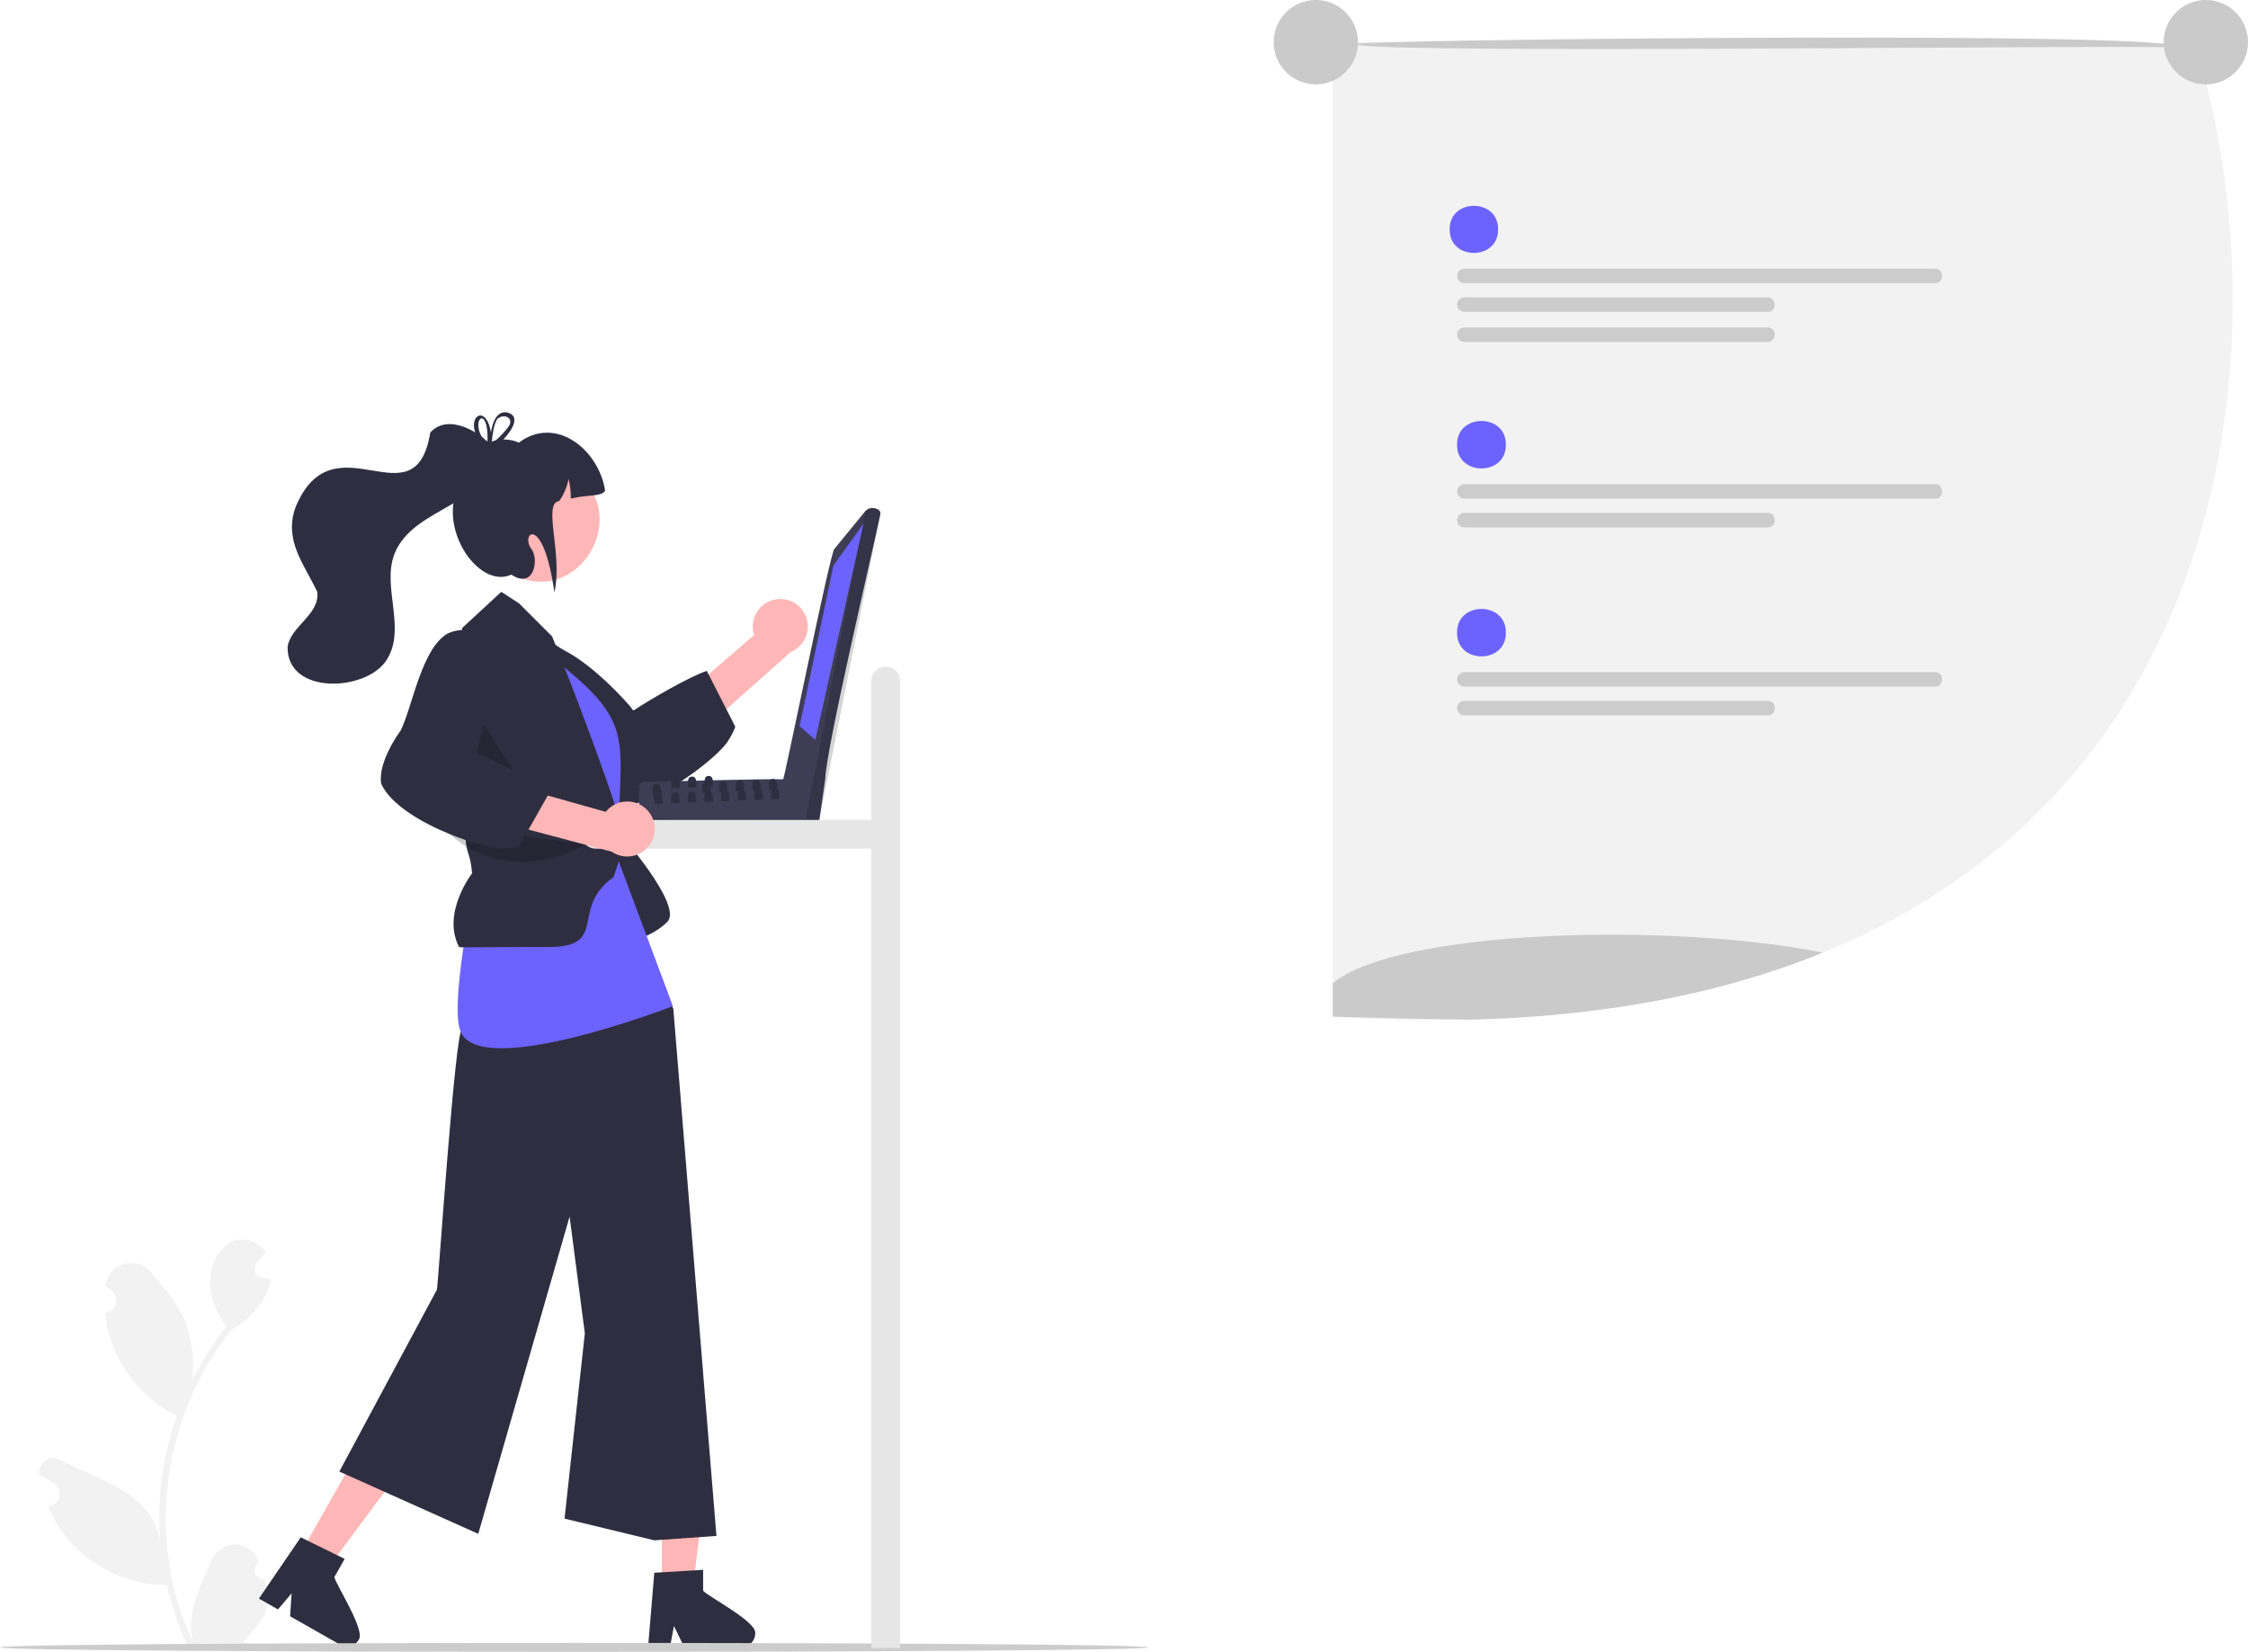
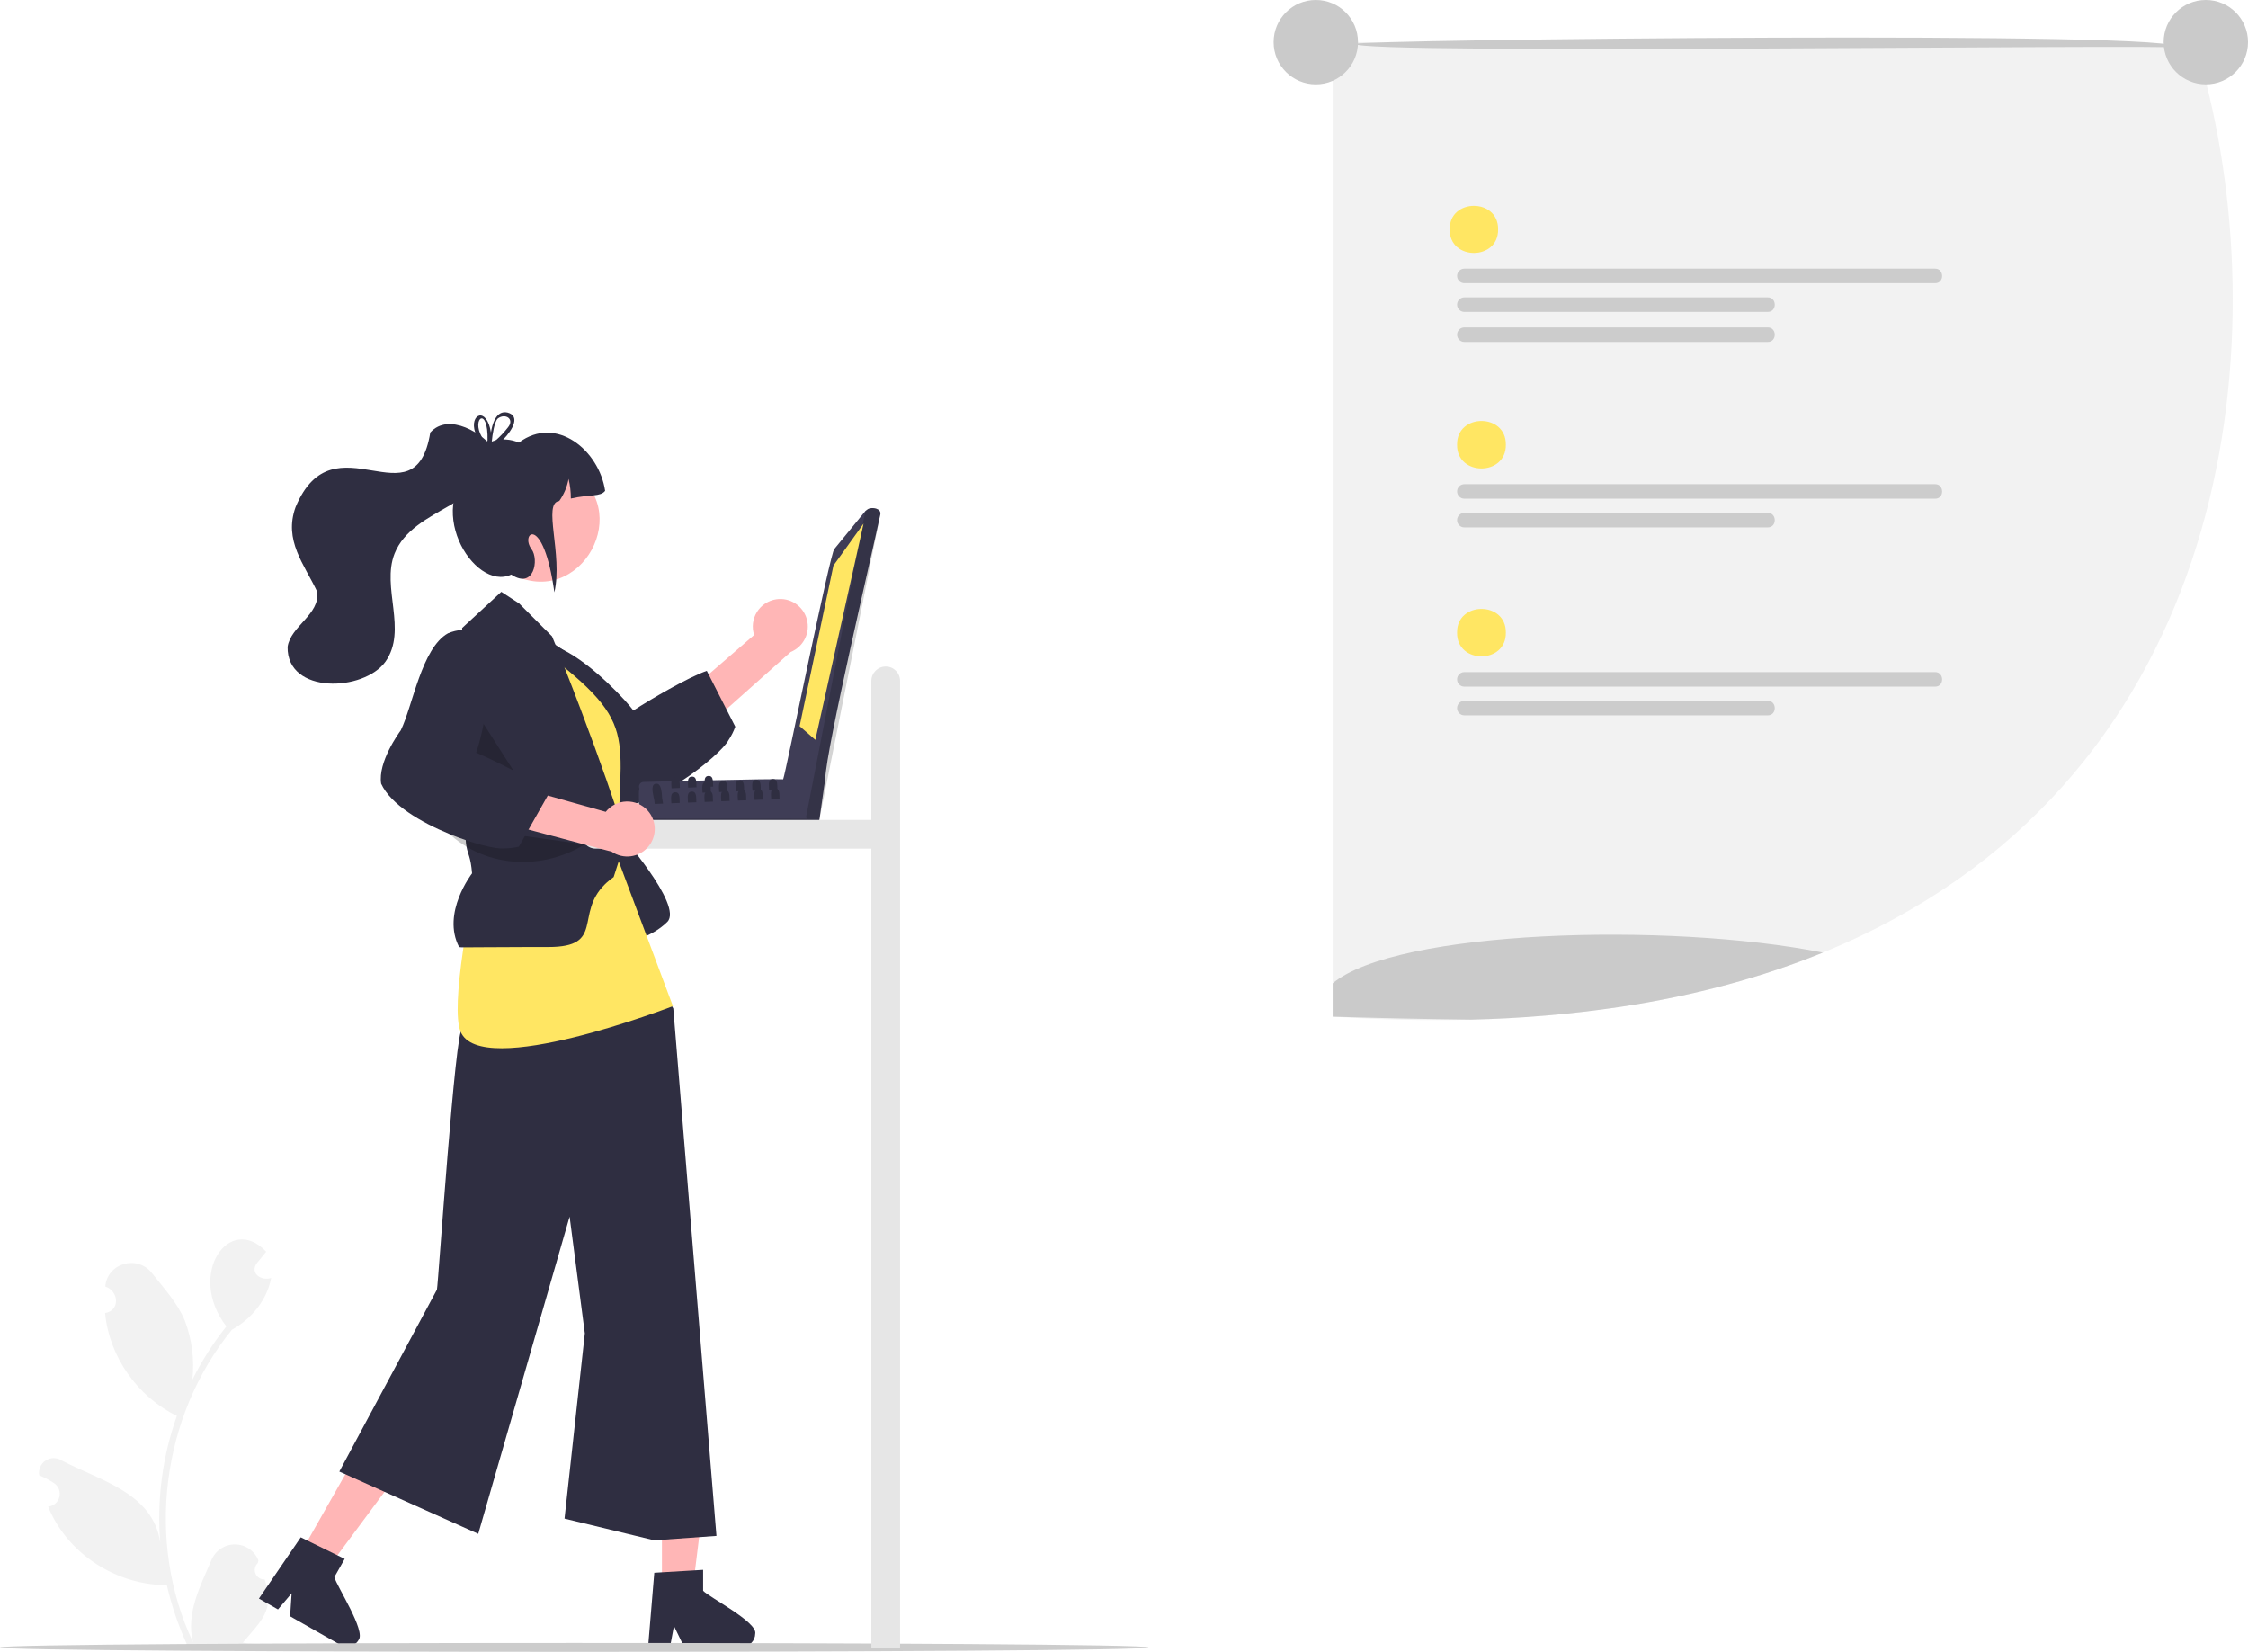
<svg xmlns="http://www.w3.org/2000/svg" data-name="Layer 1" width="860.554" height="632.267" viewBox="0 0 860.554 632.267">
  <path d="M259.411,737.882a3.613,3.613,0,0,1-2.619-6.263c.091-.362.156-.622.248-.984a9.707,9.707,0,0,0-17.997-.17c-4.282,10.023-9.825,20.4-7.068,31.44-18.206-38.585-12.015-86.582,14.891-119.58,7.437-4.097,13.465-11.376,15.034-19.827-3.681,1.247-8.27-1.747-5.502-5.624,1.2-1.482,2.411-2.952,3.61-4.434-13.982-14.89-30.641,8.512-15.251,28.609A115.847,115.847,0,0,0,231.746,661.402a48.709,48.709,0,0,0-2.908-22.624c-2.783-6.715-8.001-12.37-12.595-18.175-5.586-7.073-17.083-3.81-17.835,5.166,5.155,1.694,5.825,9.141-.072,10.16,1.545,16.698,12.453,32.043,27.478,39.366a116.299,116.299,0,0,0-6.355,48.611c-2.652-19.25-23.316-23.921-37.759-31.572a5.626,5.626,0,0,0-8.58,5.699,32.495,32.495,0,0,1,5.696,3.005,4.911,4.911,0,0,1-2.282,8.965c7.28,18.018,26.102,30.117,45.434,30.049a119.563,119.563,0,0,0,8.032,23.447H258.692c.103-.319.195-.648.288-.967a32.599,32.599,0,0,1-7.939-.473c7.026-8.319,12.46-12.563,8.371-24.177Z" transform="translate(-158.1058 -133.325)" fill="#f2f2f2" />
  <polygon points="253.397 607.84 265.228 607.84 270.856 562.209 253.395 562.21 253.397 607.84" fill="#ffb6b6" />
  <path d="M427.27,742.23v-8.02l-3.11.19-12.66.75-2.93.18-2.24,26.86-.12,1.44h8.4l.27-1.43,1.22-6.5,3.15,6.5.69,1.43h22.27a5.032,5.032,0,0,0,5-5.01C448.15,754.23,429.63,744.74,427.27,742.23Z" transform="translate(-158.1058 -133.325)" fill="#2f2e41" />
  <polygon points="114.802 594.963 125.091 600.801 152.505 563.891 137.318 555.275 114.802 594.963" fill="#ffb6b6" />
  <path d="M286.1,736.99l3.95-6.97-2.78-1.37-11.39-5.59-2.64-1.3-12.97,18.99-3.05,4.46,3.45,1.96,3.85,2.19,5.22-6.16-.58,8.79,18.19,10.33h.01l1.17.66a5.008,5.008,0,0,0,6.82-1.89C298.33,757.73,286.91,740.35,286.1,736.99Z" transform="translate(-158.1058 -133.325)" fill="#2f2e41" />
  <path d="M455.232,362.723a10.549,10.549,0,0,0-8.445,13.667l-18.103,15.669,6.839,13.323,25.254-22.486a10.534,10.534,0,0,0-5.545-20.173Z" transform="translate(-158.1058 -133.325)" fill="#ffb6b6" />
  <path d="M436.17,404.8l-6.8-13.33-.7-1.37c-7.28,2.56-21.58,10.92-28.1,15.19-2.39-3.33-15.68-17.82-27.17-23.38,0-.01-.01,0-.01,0q-1.185-.57-2.34-1.02a16.161,16.161,0,0,0-5.59-1.16,8.606,8.606,0,0,0-2.51.36,7.057,7.057,0,0,0-2.36,1.21c-1.87,1.44-3.29,3.95-4.09,7.83a15.313,15.313,0,0,0,.71,5.44c3.2,10.61,15.84,22.46,20.31,30.1.44,1.18,4.83,12.8,11.76,16.92a11.173,11.173,0,0,0,1.13.6c.43.06.86.11,1.31.13h.01a18.401,18.401,0,0,0,2.11.03c.36-.01.73-.04,1.1-.07.08-.01.15-.01.23-.02a33.342,33.342,0,0,0,6.79-1.48c.25-.08.5-.16.75-.25a55.869,55.869,0,0,0,5.57-2.24c1.05-.48,2.09-1,3.13-1.54,1.26-.66,2.52-1.36,3.75-2.09,1.06-.61,2.1-1.25,3.12-1.91v-.01c.24-.14.48-.3.72-.47h.01c9.12-5.93,16.56-12.82,17.99-15.67a23.155,23.155,0,0,0,2.58-5.11Z" transform="translate(-158.1058 -133.325)" fill="#2f2e41" />
  <path d="M394.782,451.693s25.071,28.208,18.769,34.51S397.442,494.16,397.442,494.16l-11.989-.924Z" transform="translate(-158.1058 -133.325)" fill="#2f2e41" />
  <path d="M364.027,376.021c32.335,18.919,43.208,36.992,28.254,73.361Z" transform="translate(-158.1058 -133.325)" fill="#2f2e41" />
  <path d="M335.038,527.266c-2.623-1.22-9.139,97.219-9.671,99.692L288.002,696.594,341.186,720.434l34.97-121.422,5.828,44.683-7.771,70.91,34.377,8.314,23.778-1.698-16.514-201.868-31.337-56.821Z" transform="translate(-158.1058 -133.325)" fill="#2f2e41" />
-   <path d="M361.238,378.81c43.906,32.688,33.185,33.27,33.542,83.723l20.921,55.91s-73.753,28.564-81.315,9.658S361.238,378.81,361.238,378.81Z" transform="translate(-158.1058 -133.325)" fill="#6c63ff" />
+   <path d="M361.238,378.81c43.906,32.688,33.185,33.27,33.542,83.723l20.921,55.91s-73.753,28.564-81.315,9.658S361.238,378.81,361.238,378.81Z" transform="translate(-158.1058 -133.325)" fill="#ffe663" />
  <path d="M395.35,447.16c-.09-.32-.2-.69-.32-1.08v-.01c-.19-.63-.41-1.32-.67-2.11-.16-.5-.33-1.04-.52-1.61-.12-.36-.24-.73-.37-1.12-3.52-10.63-10.62-30.45-19.24-52.36v-.01q-1.56-3.945-3.18-7.97c-.1-.24-.19-.49-.29-.73-.43-1.07-.87-2.15-1.31-3.23L356.82,364.3l-6.81-4.44-15,13.85s.01.24.03.71c.21,4.27,1.24,27.33,1.37,54.59.03,6.87.01,14.01-.11,21.18v.19c-.03,1.88,0,3.34.09,4.52a19.694,19.694,0,0,0,.29,2.5c.56,3.08,1.59,3.8,2.14,10.21,0,0-11.8,15.21-4.95,28.23a9.389,9.389,0,0,0,1.64.1c2.42.04,8.06-.11,23.57-.12,2.69-.02,5.67-.02,8.98-.01,21.69,0,10-12.55,21.59-23.98.25-.25.5-.49.77-.73a26.25,26.25,0,0,1,2.6-2.07l1.94-6.02.62-1.93.01-.25.06-2.67.13-5.32.09-3.54A13.146,13.146,0,0,0,395.35,447.16Z" transform="translate(-158.1058 -133.325)" fill="#2f2e41" />
  <polygon points="183.259 274.171 179.814 295.671 203.133 305.289 183.259 274.171" opacity="0.2" />
  <path d="M375.806,312.968c26.087,14.844,4.671,54.011-21.902,40.064C327.818,338.188,349.234,299.022,375.806,312.968Z" transform="translate(-158.1058 -133.325)" fill="#ffb6b6" />
  <path d="M326.601,448.837c13.833,16.302,37.405,18.655,55.308,7.716Z" transform="translate(-158.1058 -133.325)" opacity="0.2" />
  <path d="M389.755,321.199c-1.828,2.377-5.647,1.263-13.125,2.959a31.176,31.176,0,0,0-.872-7.526,21.185,21.185,0,0,1-3.572,8.47c-6.494.72,1.467,20.448-1.858,34.952-4.284-30.6-13.294-22.583-8.742-16.513,2.914,3.885.971,15.542-7.771,9.714-14.425,6.855-34.97-27.199-12.199-43.169-.407-8.633,9.199-9.996,15.114-7.342C371.083,292.049,387.483,305.751,389.755,321.199Z" transform="translate(-158.1058 -133.325)" fill="#2f2e41" />
  <path d="M404.487,432.632c7.414-.148,47.24-1.291,53.771-1.01.369-1.293,12.75,14.573,13.051,14.671a1.808,1.808,0,0,1-.605,2.908c-.728.442-64.932-.746-65.71-.591a1.786,1.786,0,0,1-1.594-1.038l-.429-.961c-.045-1.644-.583-10.048-.1-11.485A1.778,1.778,0,0,1,404.487,432.632Z" transform="translate(-158.1058 -133.325)" fill="#3f3d56" />
  <path d="M402.971,446.61c.377.905.859,2.043,2.023,2.001l65.032.73a1.794,1.794,0,0,0,1.565-2.633Z" transform="translate(-158.1058 -133.325)" opacity="0.17" style="isolation:isolate" />
  <path d="M457.954,431.428c.7-1.211,18.086-87.238,19.537-87.958l11.87-14.521,1.061-.798c1.475-.81,5.014-.262,4.696,1.991h0c-2.789,13.37-20.726,89.518-21.119,101.39L471.84,446.657a1.863,1.863,0,0,1-2.3,1.53,3.583,3.583,0,0,1-2.877-2.079C466.501,445.574,457.141,431.738,457.954,431.428Z" transform="translate(-158.1058 -133.325)" fill="#3f3d56" />
  <path d="M489.364,328.95,466.661,446.111c.759,1.922,4.312,3.268,5.139.747.014-.003,23.291-116.644,23.315-116.713C495.363,327.338,490.725,327.249,489.364,328.95Z" transform="translate(-158.1058 -133.325)" opacity="0.17" style="isolation:isolate" />
-   <polygon points="330.574 200.416 319.044 216.487 306.102 277.953 312.118 283.201 330.574 200.416" fill="#6c63ff" />
+   <polygon points="330.574 200.416 319.044 216.487 306.102 277.953 312.118 283.201 330.574 200.416" fill="#ffe663" />
  <path d="M411.41,436.75c-.24-1.86-.7-3.57-2.05-3.44-1.99-.01-1.56,2.7-1.08,4.98a12.539,12.539,0,0,1,.46,2.76l3.19-.13A26.319,26.319,0,0,1,411.41,436.75Z" transform="translate(-158.1058 -133.325)" fill="#2f2e41" />
  <path d="M430.21,436.31c-.02-.53.01-1.21-.06-1.85-.11-1.06-.47-1.98-1.68-1.91a1.6,1.6,0,0,0-.65.13c-1.29.58-.76,2.93-.78,4.07l1.04-.04,2.15-.08C430.22,436.53,430.21,436.42,430.21,436.31Z" transform="translate(-158.1058 -133.325)" fill="#2f2e41" />
  <path d="M436.58,436.05c-.05-1.4.2-3.87-1.74-3.76-2.1.04-1.41,2.9-1.43,4.21l1.03-.04,2.16-.09C436.59,436.27,436.58,436.16,436.58,436.05Z" transform="translate(-158.1058 -133.325)" fill="#2f2e41" />
  <path d="M442.95,435.8c-.05-1.41.2-3.88-1.74-3.76-2.1.04-1.41,2.9-1.43,4.2l1.04-.04,2.15-.08C442.96,436.02,442.95,435.91,442.95,435.8Z" transform="translate(-158.1058 -133.325)" fill="#2f2e41" />
  <path d="M449.32,435.54c-.05-1.4.2-3.87-1.74-3.76-2.1.05-1.41,2.9-1.43,4.21l1.03-.04,2.16-.09C449.33,435.76,449.32,435.65,449.32,435.54Z" transform="translate(-158.1058 -133.325)" fill="#2f2e41" />
  <path d="M455.69,435.29c-.04-1.26.15-3.36-1.19-3.71h-.01a1.506,1.506,0,0,0-.54-.05,1.464,1.464,0,0,0-.44.06h-.01c-1.54.43-.96,2.94-.98,4.14l1.04-.04,2.15-.08C455.7,435.51,455.69,435.4,455.69,435.29Z" transform="translate(-158.1058 -133.325)" fill="#2f2e41" />
  <path d="M418.28,432.75v-.01a3.115,3.115,0,0,0-.08-.44c-.16-.85-.57-1.51-1.6-1.45-1.01.02-1.37.68-1.48,1.52a13.33,13.33,0,0,0,.04,2.29c.01.15.01.28.01.4l3.19-.13C418.31,434.37,418.36,433.53,418.28,432.75Z" transform="translate(-158.1058 -133.325)" fill="#2f2e41" />
  <path d="M424.6,432.14c-.16-.89-.57-1.61-1.63-1.54-1.05.02-1.4.74-1.49,1.62a23.278,23.278,0,0,0,.06,2.58l3.19-.13C424.67,434.03,424.75,433,424.6,432.14Z" transform="translate(-158.1058 -133.325)" fill="#2f2e41" />
  <path d="M430.98,431.99c-.14-.94-.53-1.71-1.64-1.65-1.09.02-1.42.79-1.5,1.72a4.233,4.233,0,0,0-.02.62c.01.69.1,1.39.09,1.87l2.24-.09.95-.04C431.04,433.8,431.12,432.83,430.98,431.99Z" transform="translate(-158.1058 -133.325)" fill="#2f2e41" />
  <path d="M416.54,436.59c-2.1.04-1.42,2.9-1.43,4.2l3.19-.12C418.18,439.36,418.64,436.46,416.54,436.59Z" transform="translate(-158.1058 -133.325)" fill="#2f2e41" />
  <path d="M422.91,436.33c-2.1.04-1.42,2.9-1.43,4.21l3.19-.13C424.55,439.11,425.01,436.21,422.91,436.33Z" transform="translate(-158.1058 -133.325)" fill="#2f2e41" />
  <path d="M430.21,436.31a1.405,1.405,0,0,0-.93-.23,1.32,1.32,0,0,0-1.2.63c-.57.92-.22,2.64-.23,3.57l3.19-.12C430.94,439.1,431.23,436.98,430.21,436.31Z" transform="translate(-158.1058 -133.325)" fill="#2f2e41" />
  <path d="M436.58,436.05a1.389,1.389,0,0,0-.93-.23,1.323,1.323,0,0,0-1.21.64c-.55.93-.21,2.64-.22,3.57l3.19-.13C437.31,438.85,437.6,436.74,436.58,436.05Z" transform="translate(-158.1058 -133.325)" fill="#2f2e41" />
  <path d="M442.95,435.8a1.405,1.405,0,0,0-.93-.23,1.319,1.319,0,0,0-1.2.63c-.57.92-.22,2.64-.23,3.57l3.19-.12C443.68,438.59,443.97,436.47,442.95,435.8Z" transform="translate(-158.1058 -133.325)" fill="#2f2e41" />
  <path d="M449.32,435.54a1.389,1.389,0,0,0-.93-.23,1.312,1.312,0,0,0-1.21.64c-.55.93-.21,2.64-.22,3.57l3.19-.13C450.05,438.34,450.34,436.23,449.32,435.54Z" transform="translate(-158.1058 -133.325)" fill="#2f2e41" />
  <path d="M455.69,435.29a1.405,1.405,0,0,0-.93-.23,1.308,1.308,0,0,0-1.2.63c-.56.93-.22,2.64-.23,3.57l3.19-.12C456.42,438.08,456.71,435.97,455.69,435.29Z" transform="translate(-158.1058 -133.325)" fill="#2f2e41" />
  <path d="M322.823,298.871c-5.808,35.709-36.937-6.567-51.574,28.574-4.602,12.726,3.294,21.83,8.288,32.393,1.14,8.681-10.153,13.085-11.336,21.076-.329,18.32,29.226,17.199,37.489,5.641,8.49-12.099-1.648-28.333,3.455-41.32,7.172-18.031,36.34-18.165,38.881-39.142C343.104,299.084,329.871,291.058,322.823,298.871Z" transform="translate(-158.1058 -133.325)" fill="#2f2e41" />
  <path d="M597.775,763.887c-.767,2.273-438.841,2.273-439.669.006C158.872,761.614,596.946,761.614,597.775,763.887Z" transform="translate(-158.1058 -133.325)" fill="#ccc" />
  <path d="M346.35,302.36c-.19.08-.38.16-.55.25h-.01c-.16.08-.32.16-.48.25-.02.01-.03.02-.05.03-.21-.2-.42-.4-.64-.6a2.313,2.313,0,0,0,.04.98l.03.12c.2.21.41.41.63.62.2-.15.39-.31.59-.46.12-.1.24-.2.37-.3.02-.26.05-.56.08-.89Zm6.02-11.12c-4.46-1.02-5.9,4.81-6.33,7.62-1.62-10.2-8.36-6.99-6.03-.03a15.583,15.583,0,0,0,3.43,5.52c.21.24.44.48.68.72-.27,1.4,1.09,1.04,2.93-.25a24.508,24.508,0,0,0,3.75-3.29C354.47,297.68,357.33,292.53,352.37,291.24Zm.14,5.74a34.946,34.946,0,0,1-4.61,4.89q-.795.72-1.62,1.38c-.01.09-.01.17-.02.24a1.832,1.832,0,0,1-.14.28c-.56,1.01-1.19.46-1.43-.38-.02-.03-.05-.06-.07-.09a14.09,14.09,0,0,1-2.07-2.74c-4.13-7.16,2.52-12.03,2.19,1.34a1.266,1.266,0,0,0-.12.39,2.313,2.313,0,0,0,.04.98l.03.12c.2.21.41.41.63.62.2-.15.39-.31.59-.46.12-.1.24-.2.37-.3.02-.26.05-.56.08-.89v-.01c.26-2.68.97-7.5,2.28-8.81C351.52,291.33,355.25,293.72,352.51,296.98Zm-6.16,5.38c-.19.08-.38.16-.55.25h-.01c-.16.08-.32.16-.48.25-.02.01-.03.02-.05.03-.21-.2-.42-.4-.64-.6a2.313,2.313,0,0,0,.04.98l.03.12c.2.21.41.41.63.62.2-.15.39-.31.59-.46.12-.1.24-.2.37-.3.02-.26.05-.56.08-.89Z" transform="translate(-158.1058 -133.325)" fill="#2f2e41" />
  <path d="M497.16,388.455a5.5,5.5,0,0,0-5.5,5.5v53.206h-105.5a5.5,5.5,0,0,0,0,11h105.5v306h11V393.955A5.5,5.5,0,0,0,497.16,388.455Z" transform="translate(-158.1058 -133.325)" fill="#e6e6e6" />
  <path d="M406.044,443.582a10.549,10.549,0,0,0-16.058.485l-23.051-6.471-7.349,13.049,32.681,8.681a10.534,10.534,0,0,0,13.777-15.744Z" transform="translate(-158.1058 -133.325)" fill="#ffb6b6" />
  <path d="M354.62,428.25c-1.67-.87-3.34-1.72-4.97-2.51-3.54-1.75-6.83-3.28-9.25-4.32a83.636,83.636,0,0,0,2.82-11.02c2.84-14.32,4.77-36.64-8.18-35.98a16.898,16.898,0,0,0-5.44,1.32c-10.09,5.61-13.55,27.92-18.07,37.13-.79,1.07-8.81,12.19-7.52,20.42,3.66,8,15.3,14.84,26.21,19.29l.01.01c2.1.86,4.18,1.63,6.16,2.31,2.26.77,4.41,1.41,6.34,1.91,3.85,1,6.86,1.45,8.31,1.25a23.43,23.43,0,0,0,5.69-.66l2.29-4.04,1.41-2.5,7.37-13.02.76-1.34A110.026,110.026,0,0,0,354.62,428.25Z" transform="translate(-158.1058 -133.325)" fill="#2f2e41" />
  <path d="M855.93,497.94c-22.86,9.33-48.7,16.44-77.78,20.82a460.562,460.562,0,0,1-57.06,4.84q-25.08.63-52.82-1.13V156.38a6.92,6.92,0,0,1,6.92-6.91l2.76.01,11.07.03h.19l297.18.74h1.35l10.74.03q2.31,7.44,4.3,15.33C1029.54,271.9,1009.78,435.15,855.93,497.94Z" transform="translate(-158.1058 -133.325)" fill="#f2f2f2" />
-   <path d="M734.558,303.543c.177,12.112-18.849,12.112-18.67-.001C715.711,291.431,734.736,291.431,734.558,303.543Z" transform="translate(-158.1058 -133.325)" fill="#6c63ff" />
+   <path d="M734.558,303.543c.177,12.112-18.849,12.112-18.67-.001C715.711,291.431,734.736,291.431,734.558,303.543Z" transform="translate(-158.1058 -133.325)" fill="#ffe663" />
  <path d="M898.86,318.66H718.67a2.775,2.775,0,1,0,0,5.55H898.86C902.51,324.27,902.42,318.6,898.86,318.66Z" transform="translate(-158.1058 -133.325)" fill="#ccc" />
  <path d="M834.8,329.64H718.67a2.78,2.78,0,0,0,0,5.56H834.8C838.43,335.25,838.37,329.59,834.8,329.64Z" transform="translate(-158.1058 -133.325)" fill="#ccc" />
  <path d="M898.86,236.16H718.67a2.78,2.78,0,0,0,0,5.56H898.86C902.51,241.77,902.42,236.11,898.86,236.16Z" transform="translate(-158.1058 -133.325)" fill="#ccc" />
  <path d="M834.8,247.15H718.67a2.78,2.78,0,0,0,0,5.56H834.8C838.43,252.76,838.37,247.1,834.8,247.15Z" transform="translate(-158.1058 -133.325)" fill="#ccc" />
  <path d="M834.8,258.66H718.67a2.78,2.78,0,0,0,0,5.56H834.8C838.43,264.27,838.37,258.61,834.8,258.66Z" transform="translate(-158.1058 -133.325)" fill="#ccc" />
-   <path d="M734.558,375.483c.177,12.112-18.849,12.112-18.67-.001C715.711,363.371,734.736,363.371,734.558,375.483Z" transform="translate(-158.1058 -133.325)" fill="#6c63ff" />
+   <path d="M734.558,375.483c.177,12.112-18.849,12.112-18.67-.001C715.711,363.371,734.736,363.371,734.558,375.483Z" transform="translate(-158.1058 -133.325)" fill="#ffe663" />
  <path d="M898.86,390.59H718.67a2.78,2.78,0,0,0,0,5.56H898.86C902.51,396.2,902.42,390.54,898.86,390.59Z" transform="translate(-158.1058 -133.325)" fill="#ccc" />
  <path d="M834.8,401.58H718.67a2.78,2.78,0,0,0,0,5.56H834.8C838.43,407.19,838.37,401.53,834.8,401.58Z" transform="translate(-158.1058 -133.325)" fill="#ccc" />
-   <path d="M731.59,221.124c.176,12.022-18.708,12.022-18.531-.001C712.884,209.102,731.767,209.102,731.59,221.124Z" transform="translate(-158.1058 -133.325)" fill="#6c63ff" />
+   <path d="M731.59,221.124c.176,12.022-18.708,12.022-18.531-.001C712.884,209.102,731.767,209.102,731.59,221.124Z" transform="translate(-158.1058 -133.325)" fill="#ffe663" />
  <path d="M991.125,151.594c-1.434-1.439-314.464,2.767-314.108-1.455C675.477,148.547,999.708,144.906,991.125,151.594Z" transform="translate(-158.1058 -133.325)" fill="#cacaca" />
  <circle cx="503.702" cy="16.147" r="16.147" fill="#cacaca" />
  <circle cx="844.407" cy="16.147" r="16.147" fill="#cacaca" />
  <path d="M855.93,497.94c-22.86,9.33-48.7,16.44-77.78,20.82a460.562,460.562,0,0,1-57.06,4.84q-25.8-.3-52.82-1.13V509.71C692.52,489.36,796.42,486.11,855.93,497.94Z" transform="translate(-158.1058 -133.325)" fill="#cacaca" />
</svg>
